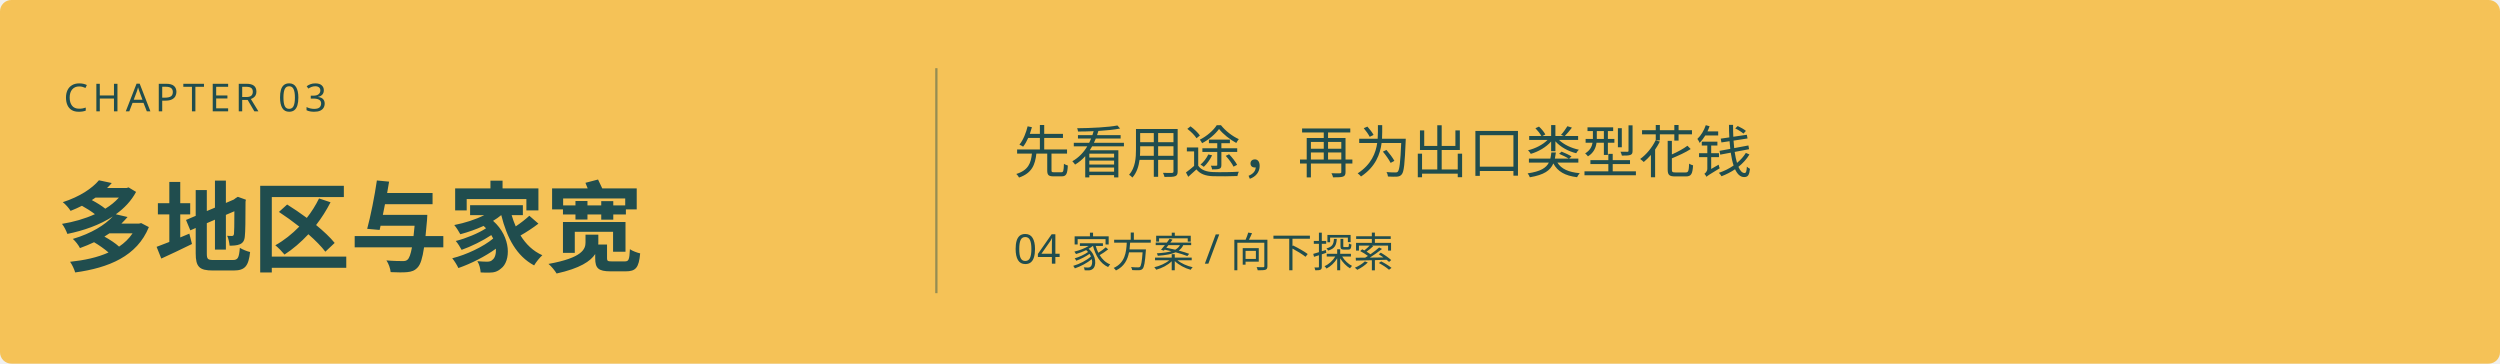
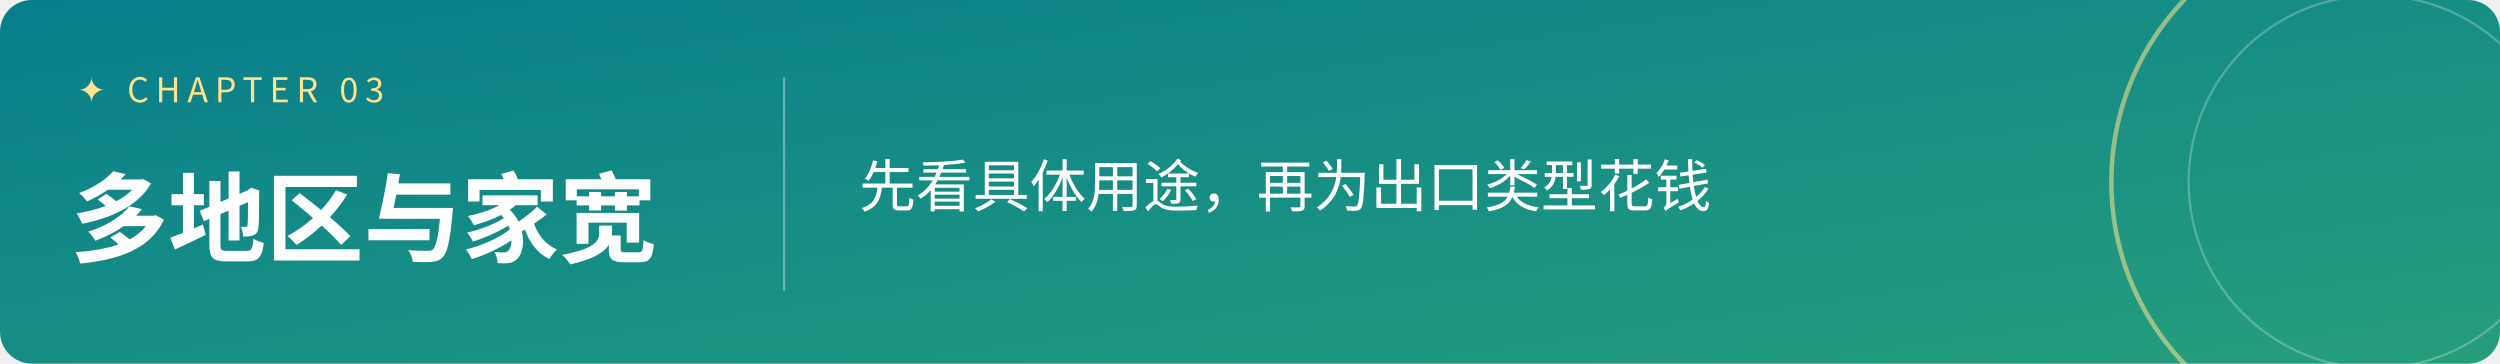
- <svg xmlns="http://www.w3.org/2000/svg" width="1100" height="160" viewBox="0 0 1100 160" role="img" aria-labelledby="t d">
-   <g font-family="Microsoft YaHei,PingFang SC,sans-serif">
-     <rect width="1100" height="160" rx="5" fill="#f5c257" />
-     <text x="28" y="49" font-size="17" letter-spacing="2" fill="#204d4e">CHAPTER 03</text>
-     <text x="25" y="116" font-size="43" font-weight="900" fill="#204d4e">多地区与家宽</text>
-     <path d="M412 30V129" stroke="#204d4e" stroke-opacity=".45" />
-     <text x="446" y="76" font-size="25" fill="#204d4e">先看用途，再为出口类型花钱</text>
-     <text x="446" y="116" font-size="18" fill="#204d4e">04 家方案 / 向下探索</text>
+ <svg xmlns="http://www.w3.org/2000/svg" width="1100" height="160" viewBox="0 0 1100 160" role="img" aria-labelledby="title desc">
+   <defs>
+     <linearGradient id="g" x2="1" y2="1">
+       <stop stop-color="#087e8c" />
+       <stop offset="1" stop-color="#269e7c" />
+     </linearGradient>
+   </defs>
+   <rect width="1100" height="160" rx="14" fill="url(#g)" />
+   <circle cx="1045" cy="80" r="116" fill="none" stroke="#ffe490" stroke-width="2" opacity=".55" />
+   <circle cx="1045" cy="80" r="82" fill="none" stroke="#fff" opacity=".25" />
+   <g font-family="Microsoft YaHei,PingFang SC,Noto Sans CJK SC,sans-serif">
+     <text x="34" y="45" font-size="15" letter-spacing="3" fill="#ffe28d">✦ CHAPTER 03</text>
+     <text x="31" y="112" font-size="43" font-weight="900" fill="#fff">多地区与家宽</text>
+     <path d="M345 34V128" stroke="#fff" opacity=".35" />
+     <text x="378" y="91" font-size="25" fill="#fff">先看具体用途，再为出口类型花钱</text>
  </g>
</svg>
